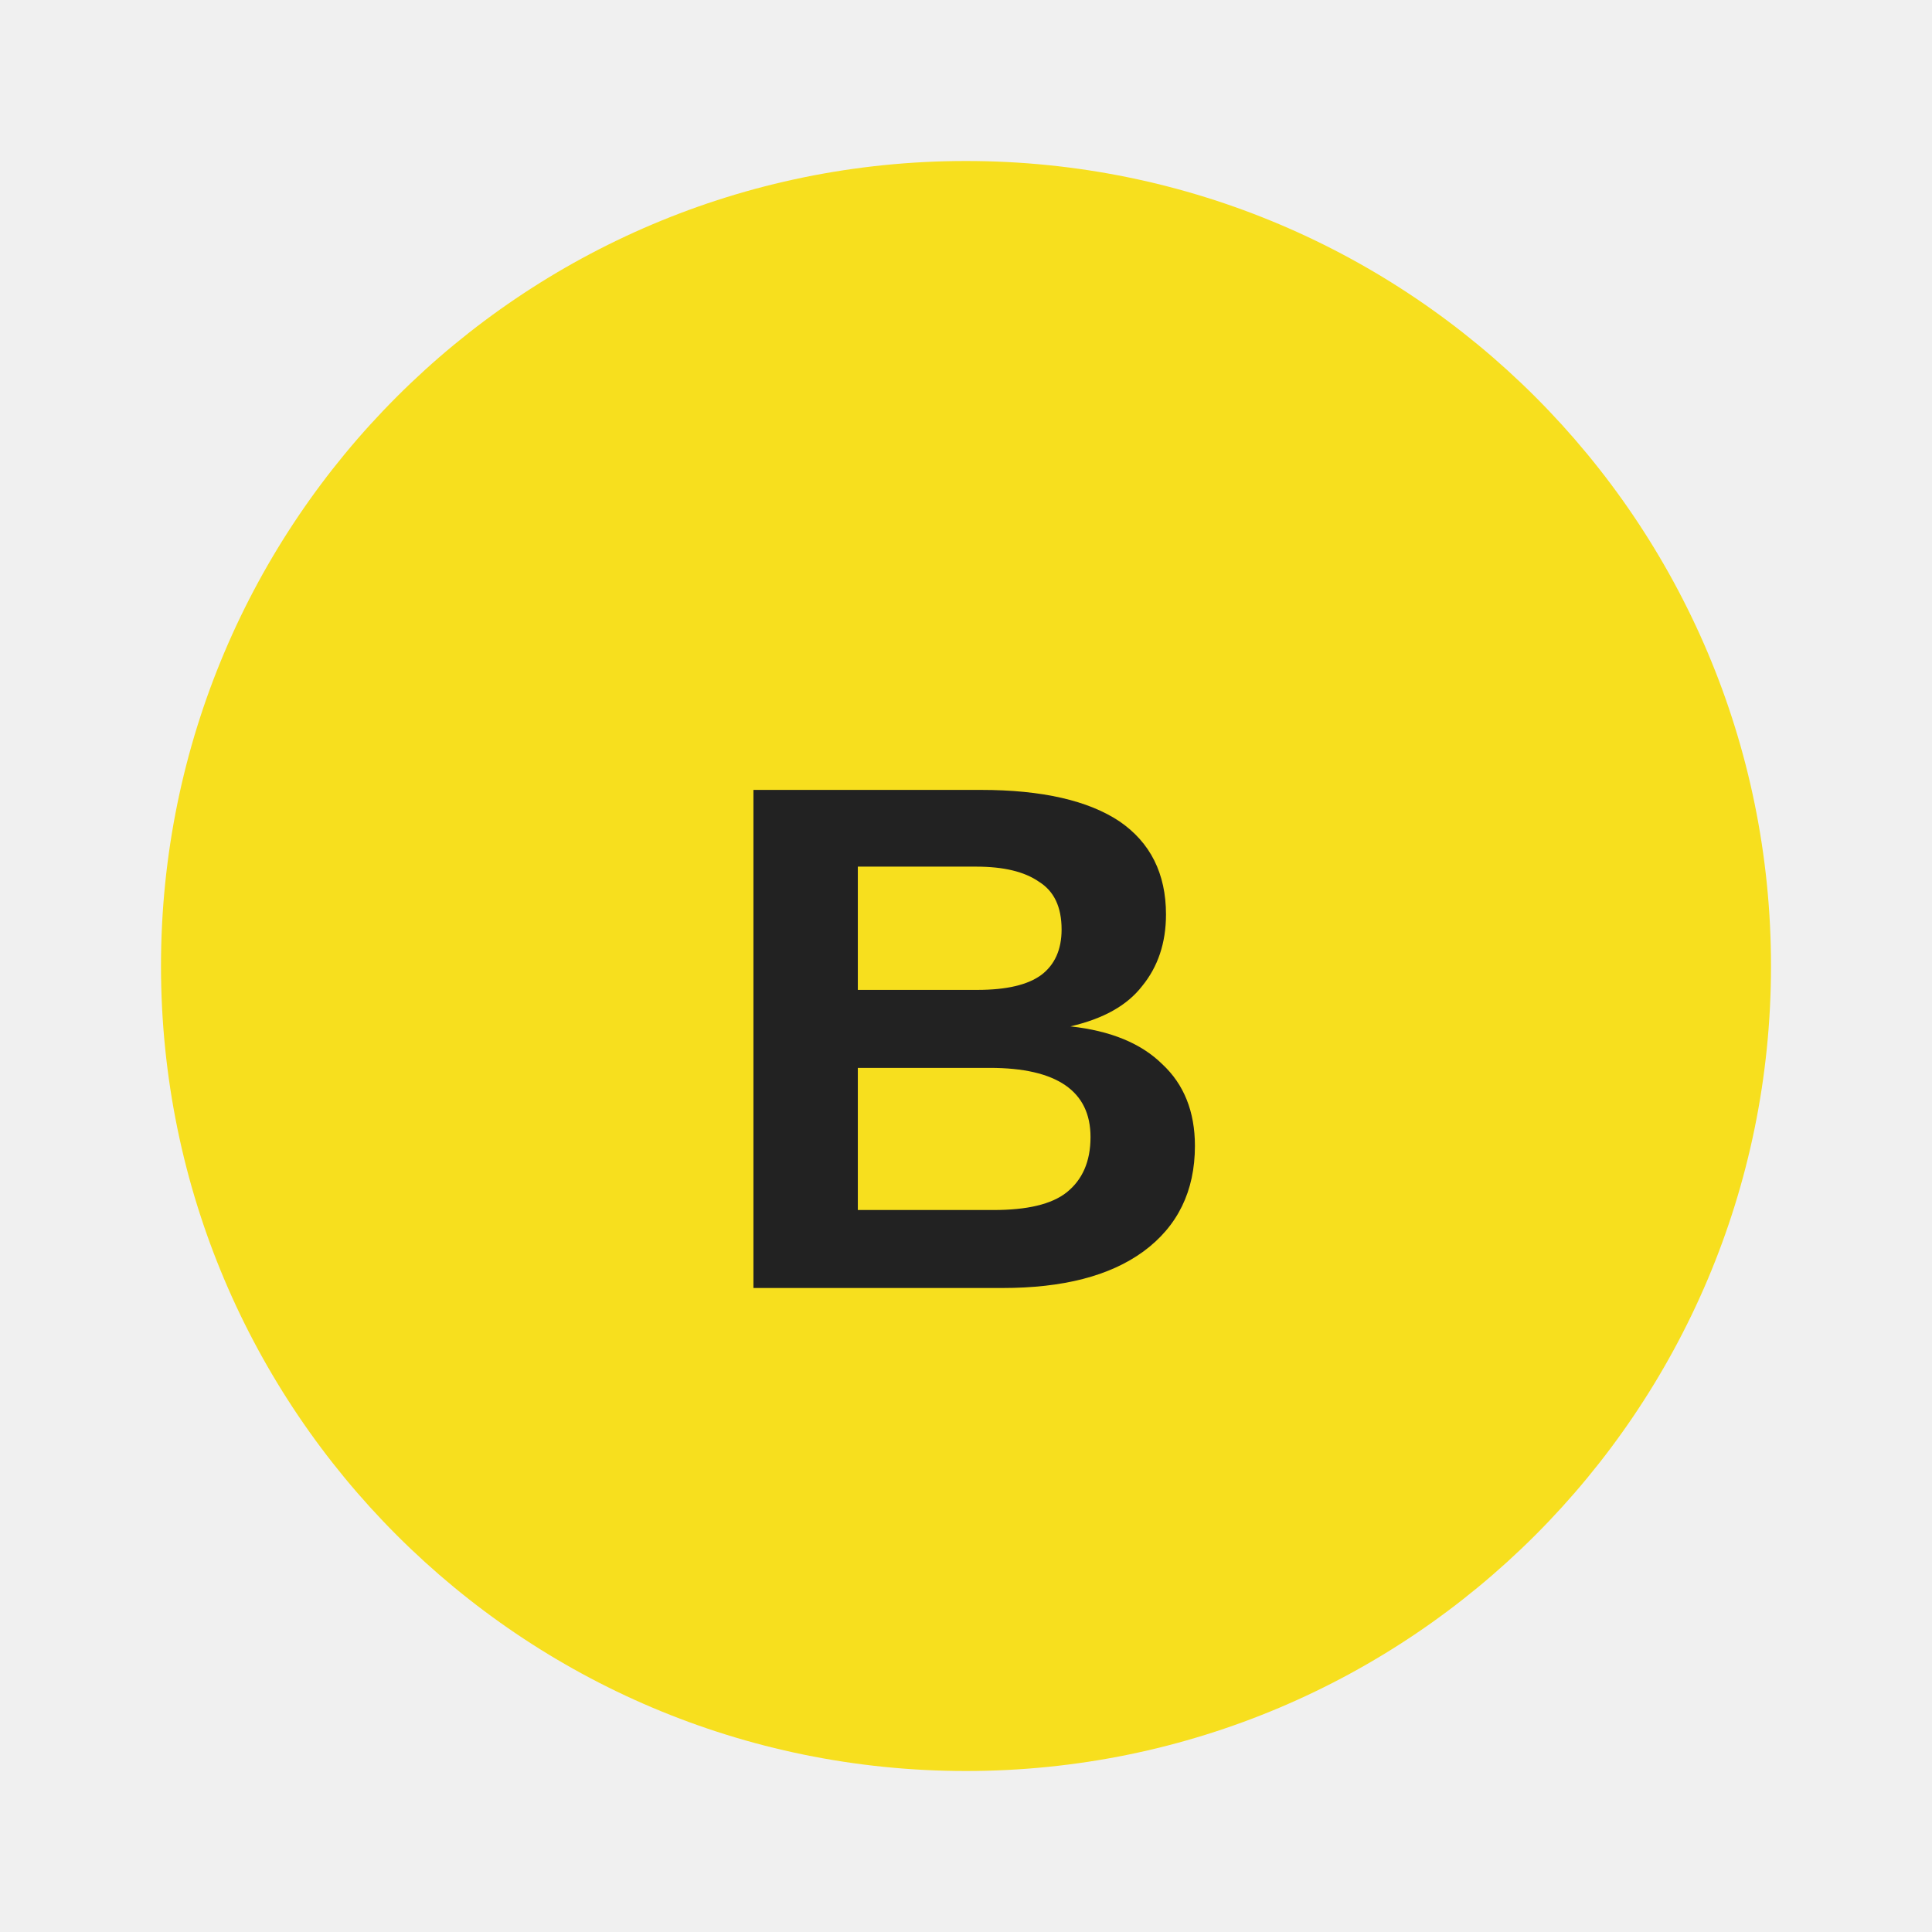
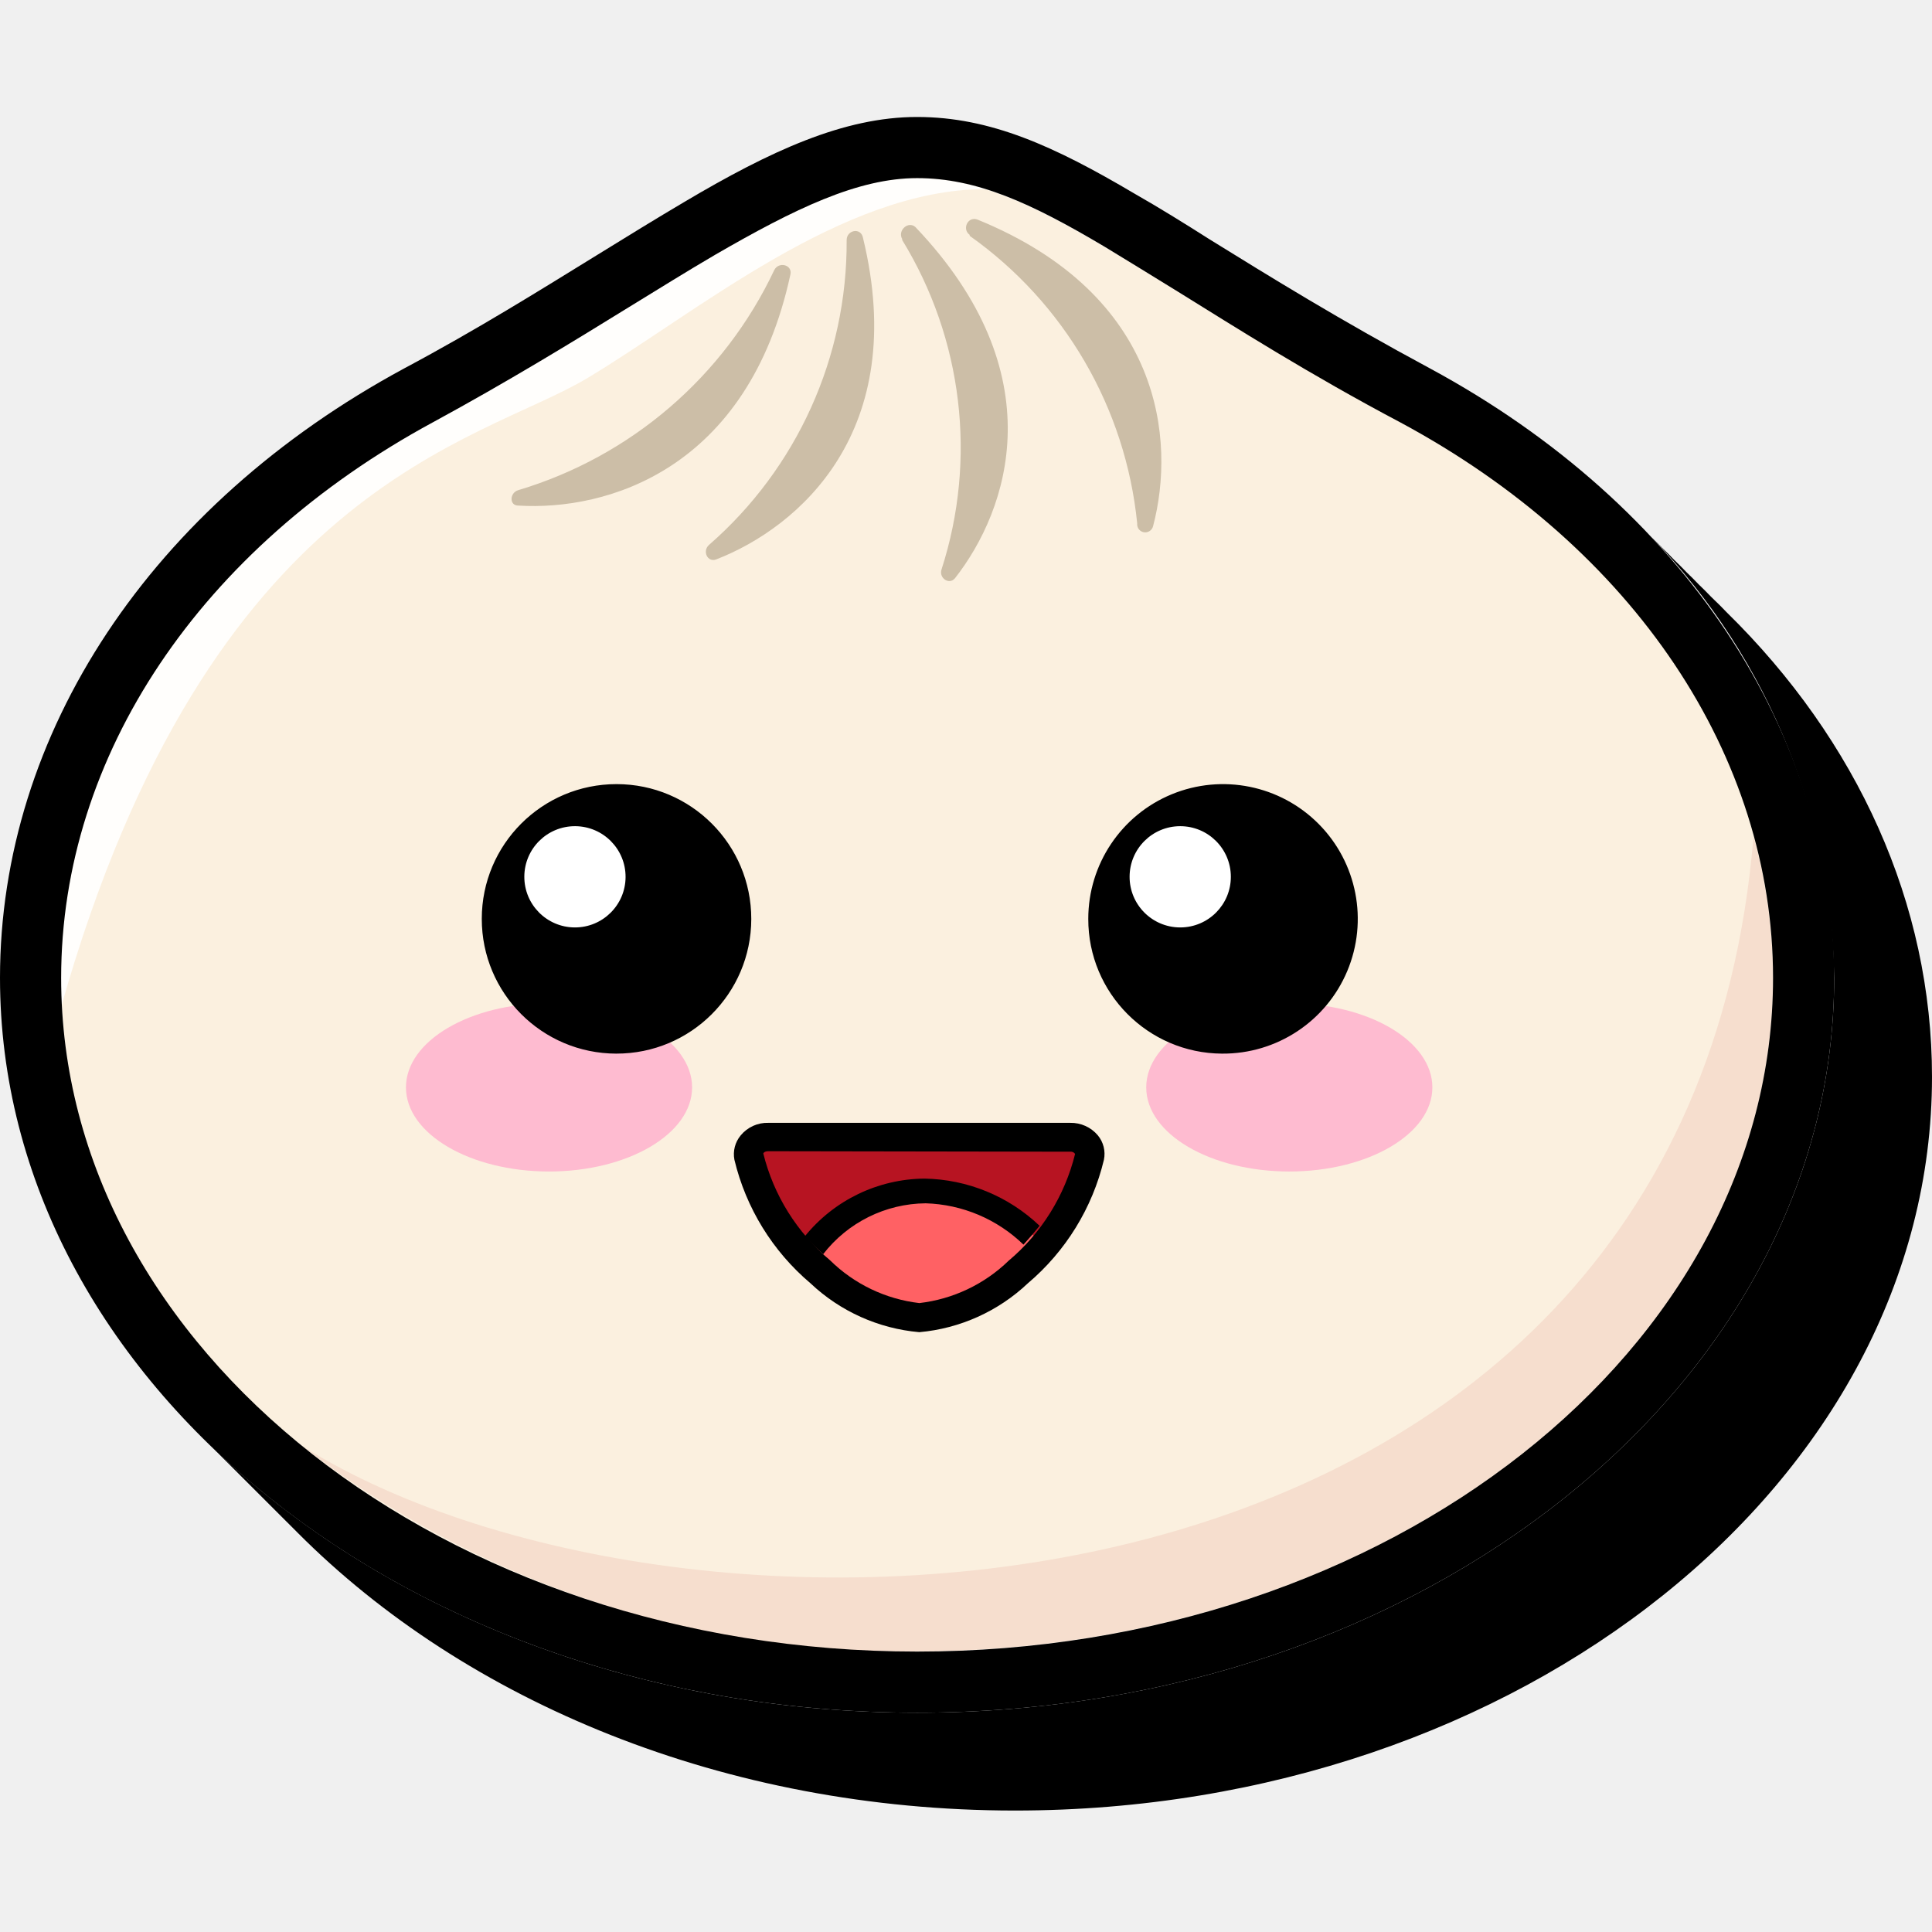
- <svg xmlns="http://www.w3.org/2000/svg" viewBox="0 0 24 24" role="img" aria-label="Bun logo">
-   <circle cx="12" cy="12" r="10" fill="#f7df1e" />
-   <text x="12" y="16" text-anchor="middle" font-family="Segoe UI, Arial, sans-serif" font-size="9" font-weight="700" fill="#222">B</text>
+ <svg xmlns="http://www.w3.org/2000/svg" viewBox="0 0 256 225" width="500" height="500">
+   <path d="M228.747 65.588a38 38 0 0 0-1.62-1.62c-.55-.519-1.07-1.102-1.62-1.62c-.551-.52-1.07-1.102-1.62-1.62c-.551-.52-1.07-1.103-1.62-1.621c-.552-.519-1.07-1.102-1.62-1.62c-.552-.519-1.07-1.102-1.621-1.62c-.551-.52-1.07-1.102-1.62-1.62a85.74 85.74 0 0 1 25.632 59.819c0 53.695-54.505 97.377-121.519 97.377c-37.525 0-71.097-13.707-93.424-35.192l1.62 1.62l1.62 1.62l1.62 1.62l1.621 1.621l1.62 1.62l1.62 1.62l1.621 1.62c22.295 22.393 56.612 36.813 95.044 36.813c67.014 0 121.519-43.682 121.519-97.215c0-22.878-9.851-44.557-27.253-61.602" />
+   <path fill="#FBF0DF" d="M234.937 114.066c0 49.288-50.779 89.243-113.418 89.243S8.101 163.354 8.101 114.066c0-30.558 19.443-57.552 49.32-73.56C87.3 24.498 105.9 8.101 121.52 8.101s28.97 13.384 64.097 32.405c29.878 16.008 49.32 43.002 49.32 73.56" />
+   <path fill="#F6DECE" d="M234.937 114.066a70.2 70.2 0 0 0-2.593-18.73c-8.846 107.909-140.476 113.093-192.227 80.818a129.62 129.62 0 0 0 81.402 27.155c62.542 0 113.418-40.02 113.418-89.243" />
+   <path fill="#FFFEFC" d="M77.87 34.576c14.484-8.684 33.733-24.984 52.658-25.017a30.1 30.1 0 0 0-9.009-1.458c-7.842 0-16.203 4.05-26.734 10.143c-3.662 2.139-7.453 4.504-11.472 6.967c-7.55 4.666-16.202 9.948-25.924 15.23c-30.85 16.69-49.288 44.201-49.288 73.625v3.856C27.74 48.542 63.417 43.261 77.87 34.576" />
+   <path fill="#CCBEA7" d="M112.186 16.3a53.18 53.18 0 0 1-18.244 40.409c-.907.81-.194 2.365.972 1.912c10.92-4.245 25.665-16.948 19.443-42.58c-.259-1.459-2.17-1.07-2.17.259m7.356 0a52.63 52.63 0 0 1 5.217 43.65c-.388 1.134 1.005 2.106 1.783 1.166c7.096-9.073 13.286-27.09-5.25-46.534c-.94-.842-2.398.454-1.75 1.588zm8.944-.551a53.2 53.2 0 0 1 22.198 38.108a1.07 1.07 0 0 0 2.106.357c2.981-11.31 1.296-30.59-23.235-40.604c-1.296-.518-2.138 1.232-1.069 2.01zM68.666 49.45a54.9 54.9 0 0 0 33.928-29.164c.584-1.167 2.43-.713 2.14.583c-5.607 25.924-24.37 31.336-36.035 30.623c-1.232.032-1.2-1.685-.033-2.042" />
+   <path d="M121.519 211.443C54.505 211.443 0 167.761 0 114.066c0-32.405 20.026-62.64 53.566-80.754c9.721-5.184 18.05-10.402 25.47-14.97c4.083-2.528 7.94-4.894 11.666-7.097C102.076 4.505 111.797 0 121.519 0s18.212 3.889 28.84 10.175c3.241 1.847 6.482 3.856 9.949 6.06c8.069 4.99 17.175 10.629 29.164 17.077c33.54 18.115 53.566 48.316 53.566 80.754c0 53.695-54.505 97.377-121.519 97.377m0-203.342c-7.842 0-16.203 4.05-26.734 10.143c-3.662 2.139-7.453 4.504-11.472 6.967c-7.55 4.666-16.202 9.948-25.924 15.23c-30.85 16.69-49.288 44.201-49.288 73.625c0 49.223 50.876 89.276 113.418 89.276s113.418-40.053 113.418-89.276c0-29.424-18.439-56.936-49.32-73.56c-12.25-6.48-21.81-12.573-29.554-17.369c-3.532-2.17-6.773-4.18-9.722-5.962c-9.818-5.833-16.98-9.074-24.822-9.074" />
+   <path fill="#B71422" d="M144.365 137.722a28.94 28.94 0 0 1-9.463 15.263a22.07 22.07 0 0 1-12.962 6.092a22.17 22.17 0 0 1-13.383-6.092a28.94 28.94 0 0 1-9.333-15.263a2.333 2.333 0 0 1 2.593-2.625h39.988a2.333 2.333 0 0 1 2.56 2.625" />
+   <path fill="#FF6164" d="M108.557 153.244a22.4 22.4 0 0 0 13.351 6.157a22.4 22.4 0 0 0 13.318-6.157a34.5 34.5 0 0 0 3.241-3.468a22.13 22.13 0 0 0-15.879-7.485a19.93 19.93 0 0 0-16.202 9.008c.745.681 1.393 1.33 2.171 1.945" />
+   <path d="M109.076 150.684a17.37 17.37 0 0 1 13.577-6.74a19.44 19.44 0 0 1 12.962 5.476a51 51 0 0 0 2.139-2.495a22.68 22.68 0 0 0-15.263-6.254a20.61 20.61 0 0 0-15.846 7.647a31 31 0 0 0 2.43 2.366" />
+   <path d="M121.81 161.021a24.05 24.05 0 0 1-14.42-6.481a30.85 30.85 0 0 1-10.077-16.365a3.89 3.89 0 0 1 .842-3.24a4.57 4.57 0 0 1 3.662-1.653h39.988a4.67 4.67 0 0 1 3.661 1.653a3.86 3.86 0 0 1 .81 3.24A30.85 30.85 0 0 1 136.2 154.54c-3.93 3.717-9 6-14.388 6.481m-19.993-23.98c-.519 0-.648.227-.68.292a26.86 26.86 0 0 0 8.846 14.16a20.2 20.2 0 0 0 11.828 5.672a20.35 20.35 0 0 0 11.828-5.606a26.9 26.9 0 0 0 8.814-14.161a.68.68 0 0 0-.648-.292z" />
+   <g transform="translate(53.792 88.4)">
+     <ellipse cx="117.047" cy="40.183" fill="#FEBBD0" rx="18.957" ry="11.147" />
+     <ellipse cx="18.957" cy="40.183" fill="#FEBBD0" rx="18.957" ry="11.147" />
+     <path d="M27.868 35.71a17.855 17.855 0 1 0-17.822-17.854c0 9.848 7.974 17.837 17.822 17.855m80.268 0A17.855 17.855 0 1 0 90.41 17.857c-.018 9.818 7.908 17.801 17.726 17.855" />
+     <path fill="#FFF" d="M22.36 18.99a6.708 6.708 0 1 0 .064-13.416a6.708 6.708 0 0 0-.065 13.416m80.267 0a6.708 6.708 0 1 0-.065 0z" />
+   </g>
</svg>
